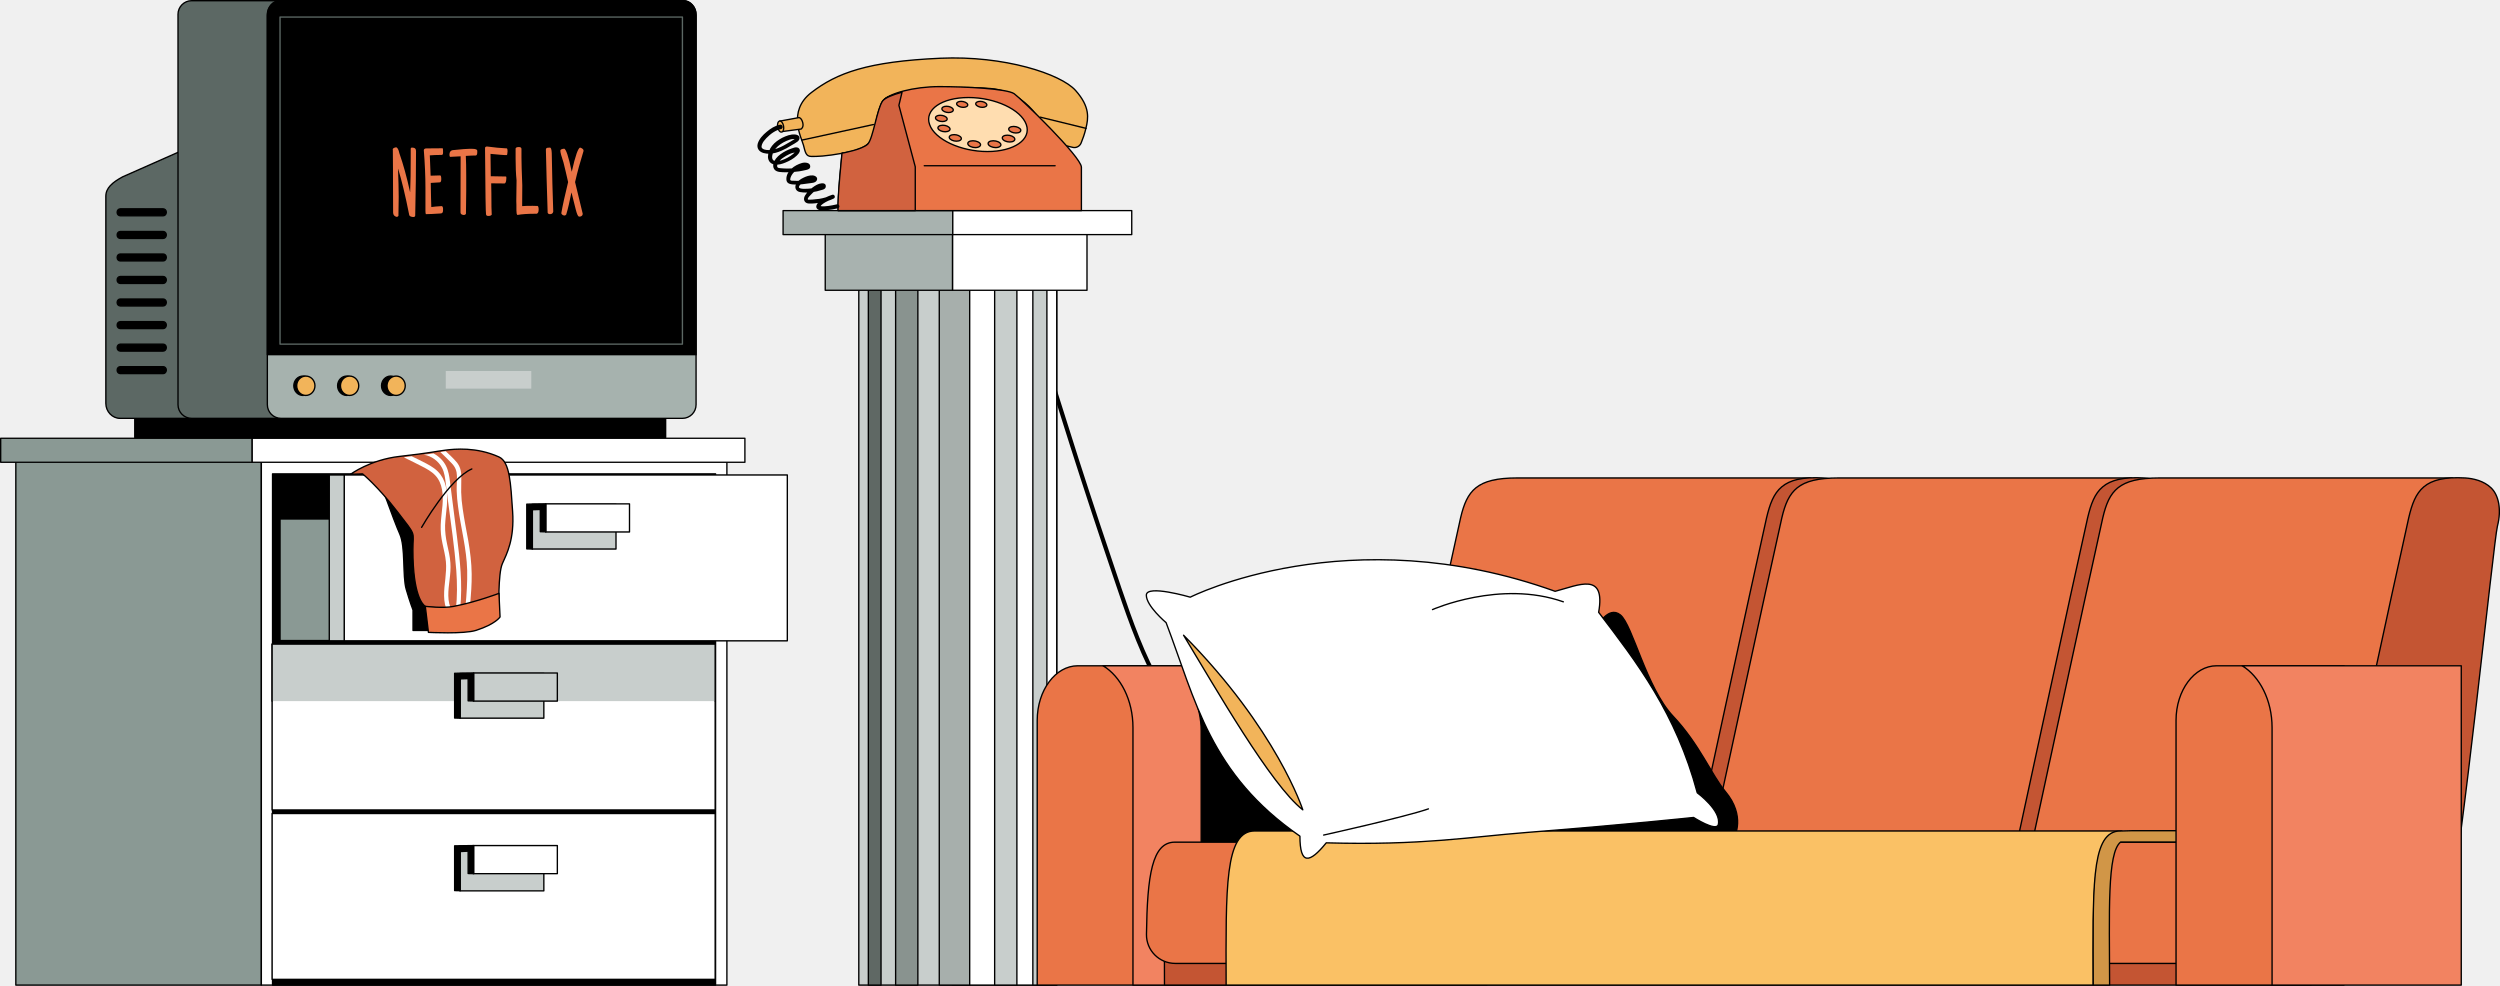
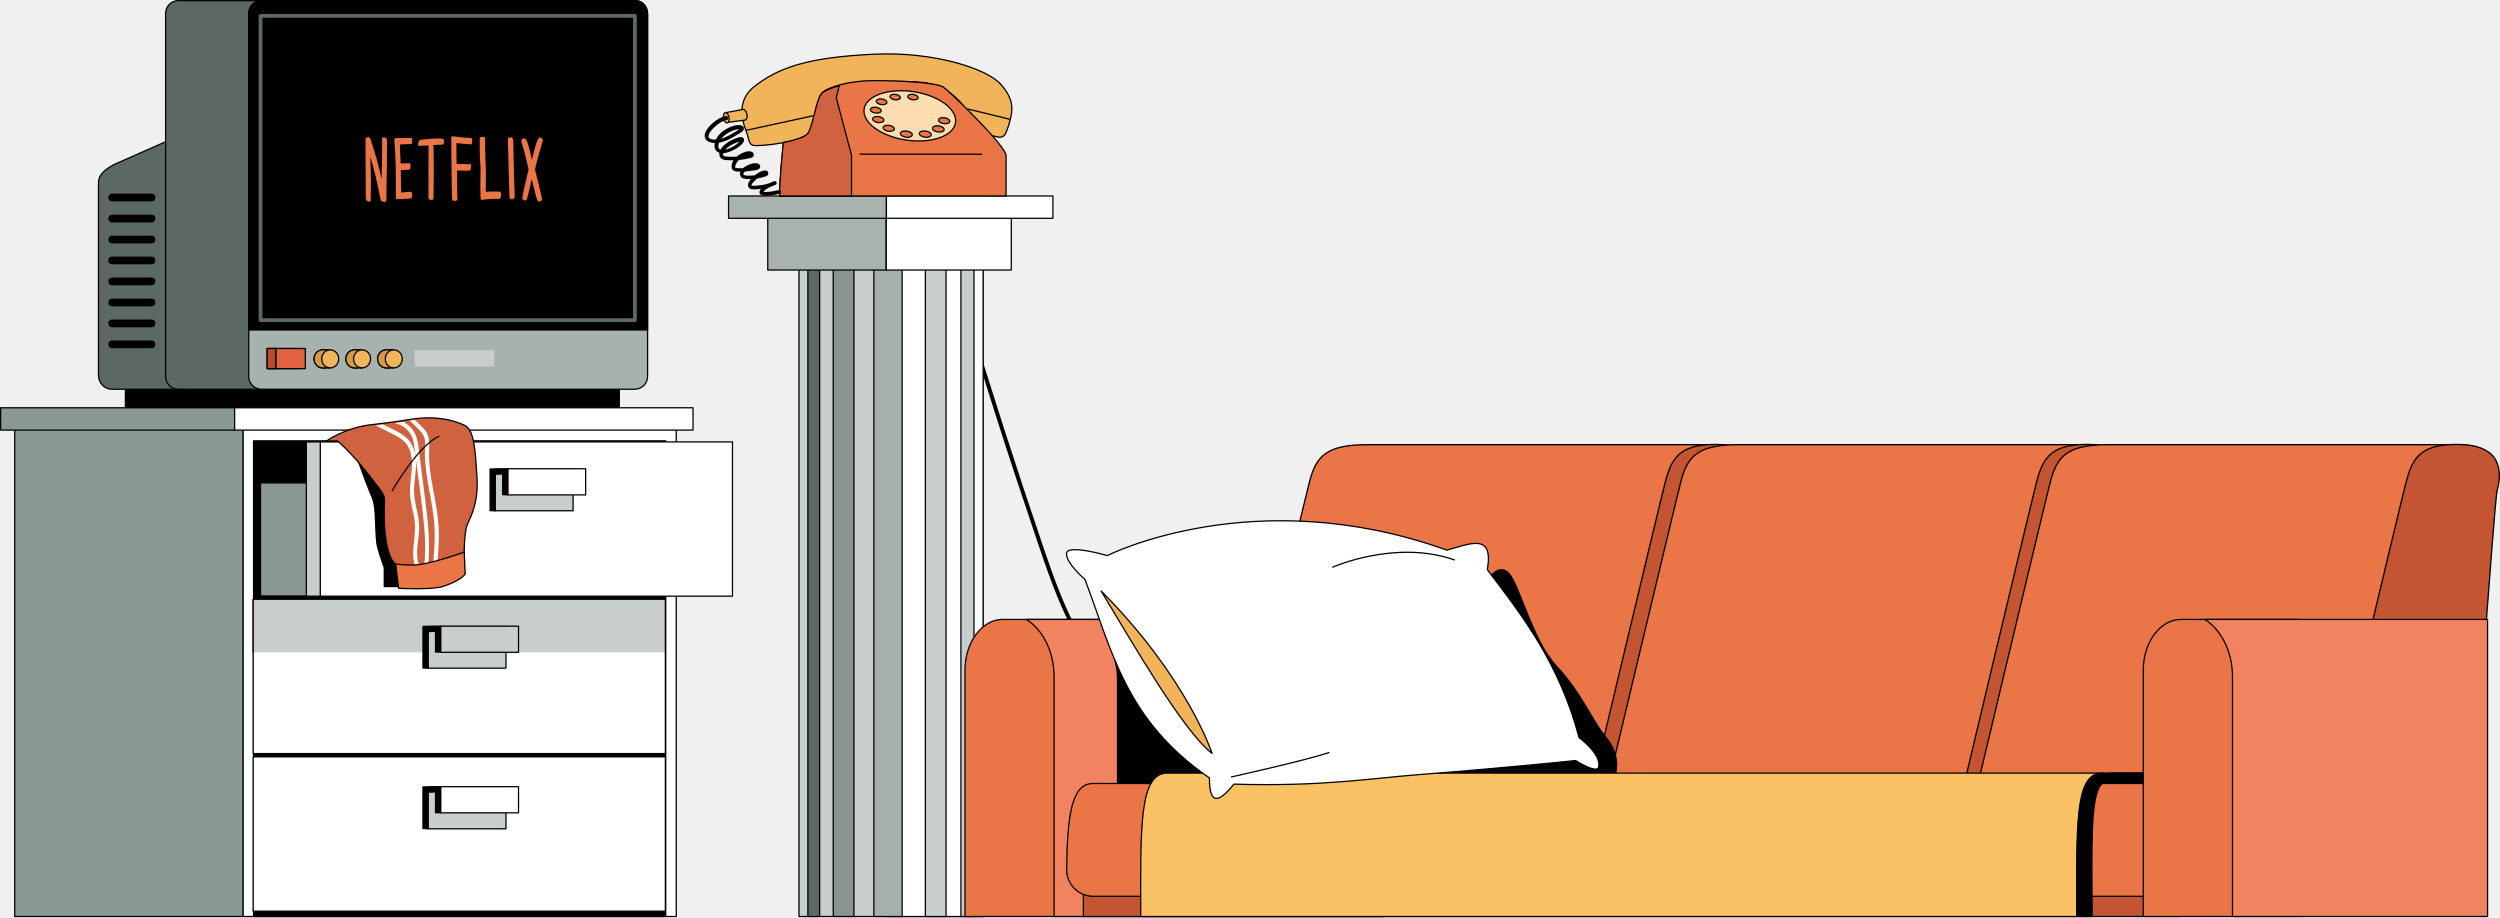
- <svg xmlns="http://www.w3.org/2000/svg" version="1.1" id="Layer_1" x="0px" y="0px" viewBox="0 0 1832.8 722.7" xml:space="preserve">
+ <svg xmlns="http://www.w3.org/2000/svg" version="1.1" id="Layer_1" viewBox="0 0 1970 722.7" xml:space="preserve">
  <g>
    <g id="phone">
      <g>
        <g>
          <path d="M726.1,134c9.3,32.4,18.8,64.7,28.5,97c9.8,32.3,19.8,64.4,30.1,96.5c10.2,32,20.7,63.8,31.5,95.6      c8.5,25.1,16.9,50.3,29.3,73.8c11.4,21.7,26.6,42,47.4,55.4c2.6,1.7,5.2,3.2,8,4.7c1.7,0.9,3.2-1.7,1.5-2.6      c-22-11.7-38.3-30.8-50.5-52.2c-12.8-22.3-21.4-46.6-29.7-70.9c-10.7-31.5-21.2-63.1-31.4-94.8c-10.2-31.8-20.2-63.7-30-95.7      c-9.7-31.8-19.2-63.8-28.4-95.7c-1.2-4-2.3-8-3.4-12C728.5,131.4,725.6,132.2,726.1,134L726.1,134z" />
        </g>
      </g>
      <g>
        <g>
          <rect x="629.6" y="200.7" style="fill:#C8CECC;stroke:#000000;stroke-linecap:round;stroke-linejoin:round;stroke-miterlimit:10;" width="145.1" height="521.5" />
          <rect x="698.2" y="200.7" style="fill:#FFFFFF;stroke:#000000;stroke-linecap:round;stroke-linejoin:round;stroke-miterlimit:10;" width="76.5" height="521.5" />
          <rect x="636.6" y="200.7" style="fill:#5F6864;stroke:#000000;stroke-linecap:round;stroke-linejoin:round;stroke-miterlimit:10;" width="9.3" height="521.5" />
          <rect x="757.2" y="200.7" style="fill:#C8CECC;stroke:#000000;stroke-linecap:round;stroke-linejoin:round;stroke-miterlimit:10;" width="10.3" height="521.5" />
          <rect x="656.6" y="200.7" style="fill:#89938F;stroke:#000000;stroke-linecap:round;stroke-linejoin:round;stroke-miterlimit:10;" width="16.3" height="521.5" />
          <rect x="729.2" y="200.7" style="fill:#C8CECC;stroke:#000000;stroke-linecap:round;stroke-linejoin:round;stroke-miterlimit:10;" width="16.3" height="521.5" />
          <rect x="688.6" y="200.7" style="fill:#A7AFAC;stroke:#000000;stroke-linecap:round;stroke-linejoin:round;stroke-miterlimit:10;" width="22.3" height="521.5" />
        </g>
        <g>
          <g>
            <rect x="605" y="169.6" style="fill:#A8B2AF;stroke:#000000;stroke-linecap:round;stroke-linejoin:round;stroke-miterlimit:10;" width="93.3" height="43.2" />
            <rect x="698.4" y="169.6" style="fill:#FFFFFF;stroke:#000000;stroke-linecap:round;stroke-linejoin:round;stroke-miterlimit:10;" width="98.5" height="43.2" />
          </g>
          <g>
            <rect x="574.1" y="154.4" style="fill:#A8B2AF;stroke:#000000;stroke-linecap:round;stroke-linejoin:round;stroke-miterlimit:10;" width="124.4" height="17.6" />
            <rect x="698.5" y="154.4" style="fill:#FFFFFF;stroke:#000000;stroke-linecap:round;stroke-linejoin:round;stroke-miterlimit:10;" width="131.2" height="17.6" />
          </g>
        </g>
      </g>
      <g>
        <path style="fill:#F2B45A;stroke:#000000;stroke-linecap:round;stroke-linejoin:round;stroke-miterlimit:10;" d="M689.4,42.7     c46.8-2.1,88.3,11.5,99.1,23.6s9.4,20.4,7.6,27.8c-0.9,3.9-2.3,7.8-3.5,10.7c-1,2.5-3.7,3.9-6.3,3.2l-13.1-3.2     c-1.7-0.4-3.2-1.7-3.8-3.3c-3.2-8.4-15.3-34.4-43.3-36.6c-33.5-2.7-71.1,2.6-76.8,7.1c-5.6,4.4-7.3,19.4-9,26.7     c-1.7,7.2-7.7,11-21.7,13.5s-19.5,2.5-23.7,2.5s-4.5-3.2-5.9-8.4c-1.4-5.2-12-24.8,5.9-38.5C613.5,53.5,635.9,45.1,689.4,42.7z" />
        <g>
          <path style="fill:#EA7547;stroke:#000000;stroke-linecap:round;stroke-linejoin:round;stroke-miterlimit:10;" d="M617.4,112.3      c0,0-3.5,32.9-2.9,42.1h178.3c0,0,0-24.3,0-31.8s-44.1-50.2-49.3-53.9c-5.3-3.7-36-5.2-54.8-5.2s-37.3,5-41.5,10.5      c-4.1,5.5-4.5,30.5-8.4,34.5C634.9,112.6,617.4,112.3,617.4,112.3z" />
          <path style="fill:#D1623F;stroke:#000000;stroke-linecap:round;stroke-linejoin:round;stroke-miterlimit:10;" d="M671,122.3      l-12-45.1l2.3-9.6c-7.1,1.9-12.5,4.2-14.2,6.4c-4.1,5.5-7,27.5-10.9,31.6c-3.9,4-18.9,6.7-18.9,6.7s-3.5,32.9-2.9,42.1H671      V122.3z" />
          <line style="fill:none;stroke:#000000;stroke-linecap:round;stroke-linejoin:round;stroke-miterlimit:10;" x1="677.6" y1="121.5" x2="773.5" y2="121.5" />
        </g>
        <path style="fill:#FFDDB0;stroke:#000000;stroke-linecap:round;stroke-linejoin:round;stroke-miterlimit:10;" d="M710,71.5     c-19.6,0-32.4,8.9-28.5,19.8c3.8,10.9,22.8,19.8,42.4,19.8c19.6,0,32.4-8.9,28.5-19.8C748.5,80.3,729.5,71.5,710,71.5z      M689.3,84.5c2.3,0,4.6,1,5,2.3c0.5,1.3-1.1,2.3-3.4,2.3c-2.3,0-4.6-1-5-2.3C685.5,85.5,687,84.5,689.3,84.5z M687.7,94.2     c-0.5-1.3,1.1-2.4,3.5-2.4s4.7,1.1,5.2,2.4s-1.1,2.4-3.5,2.4S688.2,95.5,687.7,94.2z M701.2,103.5c-2.4,0-4.7-1.1-5.2-2.4     s1.1-2.4,3.5-2.4s4.7,1.1,5.2,2.4S703.6,103.5,701.2,103.5z M695.5,82.5c-2.3,0-4.4-1-4.9-2.3c-0.4-1.3,1-2.3,3.3-2.3     s4.4,1,4.9,2.3C699.2,81.5,697.7,82.5,695.5,82.5z M715.1,108.2c-2.5,0-5-1.1-5.5-2.5s1.1-2.5,3.7-2.5c2.5,0,5,1.1,5.5,2.5     C719.2,107,717.6,108.2,715.1,108.2z M706.2,78.7c-2.2,0-4.3-1-4.8-2.2c-0.4-1.2,1-2.2,3.2-2.2s4.3,1,4.8,2.2     C709.8,77.7,708.4,78.7,706.2,78.7z M730,108.2c-2.5,0-5-1.1-5.5-2.5s1.1-2.5,3.7-2.5s5,1.1,5.5,2.5     C734.2,107,732.5,108.2,730,108.2z M720.2,78.7c-2.2,0-4.3-1-4.8-2.2c-0.4-1.2,1-2.2,3.2-2.2s4.3,1,4.8,2.2     C723.8,77.7,722.4,78.7,720.2,78.7z M740.3,104.1c-2.5,0-4.9-1.1-5.4-2.5s1.1-2.5,3.6-2.5s4.9,1.1,5.4,2.5     C744.4,103,742.7,104.1,740.3,104.1z M744.8,97.5c-2.4,0-4.7-1.1-5.2-2.4s1.1-2.4,3.5-2.4s4.7,1.1,5.2,2.4     C748.7,96.5,747.2,97.5,744.8,97.5z" />
        <line style="fill:none;stroke:#000000;stroke-linecap:round;stroke-linejoin:round;stroke-miterlimit:10;" x1="587.9" y1="102.7" x2="640.3" y2="91.3" />
        <line style="fill:none;stroke:#000000;stroke-linecap:round;stroke-linejoin:round;stroke-miterlimit:10;" x1="762.7" y1="85.9" x2="796.2" y2="94.1" />
      </g>
      <g>
        <path style="fill:#F2B45A;stroke:#000000;stroke-linecap:round;stroke-linejoin:round;stroke-miterlimit:10;" d="M571.6,88.8     l14.2-2.6c0,0,1.8,0.2,2.7,3.7s-1.2,4.7-1.2,4.7l-13.5,1.8" />
-         <ellipse transform="matrix(0.9837 -0.1797 0.1797 0.9837 -7.3599 104.3531)" style="fill:#F2B45A;stroke:#000000;stroke-width:1;stroke-linecap:round;stroke-linejoin:round;stroke-miterlimit:9.999;" cx="572.3" cy="92.8" rx="2.2" ry="4.1" />
+         <ellipse transform="matrix(0.9837 -0.1797 0.1797 0.9837 -7.3598 104.353)" style="fill:#F2B45A;stroke:#000000;stroke-width:1;stroke-linecap:round;stroke-linejoin:round;stroke-miterlimit:9.999;" cx="572.3" cy="92.8" rx="2.2" ry="4.1" />
      </g>
      <g>
        <g>
          <path d="M571.9,91.4c-3.7,0.7-7.1,2.9-9.9,5.3c-2.7,2.2-5.5,5.2-6.5,8.6c-0.9,3.4,1,6,4.3,6.9c5.8,1.6,11.8-0.8,16.8-3.5      c1.3-0.7,2.6-1.5,3.9-2.3c1.4-0.8,2.9-1.6,4.2-2.6c1-0.8,1.7-1.9,1.4-3.2c-0.4-1.4-1.9-1.9-3.2-2c-3.3-0.3-6.5,1-9.4,2.4      c-2.8,1.5-5.5,3.3-7.5,5.9c-1.8,2.3-3,5.2-3,8.1c0.1,2.9,1.8,5.1,4.7,5.6c2.8,0.5,5.7-0.4,8.3-1.5c2.9-1.2,5.8-2.8,8.1-5      c0.9-0.8,1.8-1.9,2.2-3.1c0.4-1.4-0.5-2.6-1.8-2.9s-2.7,0.2-4,0.7c-1.5,0.5-2.9,1.1-4.3,1.8c-2.7,1.4-5.4,3.2-7.3,5.6      c-1.6,2-2.9,5.2-1.4,7.7c1.6,2.6,5.7,2.3,8.3,2.4c3.4,0.1,6.8-0.2,10.2-0.7c1.7-0.3,3.4-0.6,5-1c1.3-0.3,3-0.8,3-2.5      c0.1-3.1-4.1-3.2-6.1-2.6c-5.3,1.5-11.5,5.8-11.4,11.9c0,3.7,3.7,3.8,6.5,3.9c3.5,0.1,6.8-0.4,10.2-0.9c1.8-0.3,4.4-0.2,5.5-2      c1.3-2.2-1-3.7-2.9-3.8c-2.3-0.2-4.8,0.7-6.8,1.7c-2.1,1-4.4,2.5-5.4,4.7c-1.3,2.7,0,5.3,2.9,5.8c3.3,0.6,6.8,0.4,10-0.1      c1.6-0.2,3.2-0.6,4.7-1.1c1-0.3,2.3-0.5,3.2-1.1c1-0.7,1.2-1.8,0.9-2.8c-0.5-1.3-1.8-1.4-3-1.3c-2.4,0.2-4.6,1.6-6.5,3      c-2.2,1.6-4.3,3.7-5.7,6.1c-1.5,2.7-0.4,5.5,2.8,5.7c3.1,0.2,6.4-0.3,9.4-0.8c3.1-0.5,6.2-1.5,9-2.9c1.5-0.8,0.5-3.3-1.2-2.7      c-3.2,1.1-6.5,2.5-9.1,4.6c-1.5,1.2-3.8,4-1.8,5.8c1.6,1.5,4.8,1,6.8,0.9c2.8-0.3,5.6-0.7,8.3-1.4c1.9-0.5,1.1-3.4-0.8-2.9      c-2.1,0.5-4.2,0.9-6.3,1.2c-1.8,0.2-3.9,0.5-5.7,0.1c-0.4-0.1-0.2-0.2-0.2,0c0,0,0.2,0.5,0.1,0.5c0.1,0,0-0.1,0.1-0.3      c0.4-0.9,1.3-1.5,2.1-2.1c2.2-1.5,4.8-2.6,7.3-3.5c-0.4-0.9-0.8-1.8-1.2-2.7c-2.9,1.4-6,2.3-9.2,2.8c-1.6,0.2-3.2,0.4-4.8,0.5      c-0.8,0-1.6,0.1-2.4,0.1c-0.6,0-1.1,0.1-1.1-0.5c0-1,1.6-2.4,2.2-3.1c0.9-1,1.9-1.9,3-2.8c1.5-1.1,3.8-2.8,5.8-2.3      c-0.3-0.2-0.6-0.5-0.9-0.7c-0.4-1,0.7-0.7-0.1-0.6c-0.2,0-0.5,0.1-0.7,0.2c-0.7,0.2-1.3,0.4-2,0.6c-1.7,0.5-3.5,0.9-5.3,1      c-1.2,0.1-8.6,0.9-8.5-1.1c0.1-1.1,1.3-2,2.1-2.6c1-0.7,2.1-1.3,3.2-1.8c1.2-0.5,4.1-1.7,5.2-0.5c-0.1-0.4-0.3-0.7-0.4-1.1      c0,0.6,0-0.1,0.1-0.1c-0.1,0-0.4,0.2-0.5,0.2c-0.5,0.2-1,0.2-1.5,0.3c-1.5,0.2-2.9,0.5-4.3,0.7c-1.8,0.2-3.6,0.4-5.3,0.4      c-0.9,0-1.8,0-2.6-0.1c-0.5,0-1.9,0.1-2.2-0.4c-0.6-0.8,0.5-3,0.9-3.7c0.8-1.4,2-2.6,3.3-3.5c1.4-0.9,2.9-1.6,4.4-2.2      c0.6-0.2,1.2-0.4,1.8-0.4c0.3,0,0.6,0.1,0.8,0.1c0.4,0.4,0.6,0.1,0.4-0.8c-0.2,0.1-0.4,0.1-0.6,0.2c-3.5,0.9-7,1.5-10.6,1.7      c-1.7,0.1-3.4,0.1-5.1,0c-0.9,0-1.9-0.1-2.8-0.2c-0.6-0.1-1.6-0.1-2-0.7c-0.7-1,0.1-2.6,0.6-3.5c0.9-1.4,2.2-2.6,3.6-3.5      c1.3-0.9,2.8-1.8,4.3-2.5c0.7-0.3,1.3-0.6,2-0.8c0.9-0.3,2.1-0.4,2.9-0.9h0.1c0.5,0.1,0.5-0.2-0.1-0.9l-0.4,0.7      c-0.4,0.6-1,1.2-1.6,1.7c-1.3,1.1-2.7,2-4.2,2.8c-2.5,1.3-5.8,2.7-8.7,2.4c-3.7-0.4-2.4-5.1-1.2-7.3c1.6-2.8,4.2-4.8,7-6.4      c1.5-0.8,3-1.5,4.6-2c0.9-0.3,1.8-0.5,2.7-0.5c0.4,0,0.8,0,1.2,0c0.2,0,0.4,0,0.5,0.1c0.4,0.2,0.3,0-0.1-0.5l-0.9,0.6      c-0.4,0.2-0.7,0.4-1.1,0.7c-0.6,0.4-1.2,0.7-1.8,1.1c-1.6,1-3.2,1.9-4.9,2.8c-2.8,1.5-5.9,2.8-9.1,3.2c-2,0.2-4.7,0.3-6.4-1      c-0.4-0.3-0.7-0.7-0.7-1.2c0-0.4,0.1-1.1,0.3-1.7c0.6-1.8,1.9-3.3,3.2-4.7c2.9-3,6.8-6,11-6.7C574.6,93.9,573.8,91.1,571.9,91.4      L571.9,91.4z" />
        </g>
      </g>
    </g>
    <g id="coach">
      <g>
        <path style="fill:#EA7547;stroke:#000000;stroke-linecap:round;stroke-linejoin:round;stroke-miterlimit:10;" d="M1089.9,722.2     l21.7-234.1H790.1l0,0c-16.3,0-29.7,18-29.7,40v194.1L1089.9,722.2L1089.9,722.2z" />
        <path style="fill:#F28361;stroke:#000000;stroke-linecap:round;stroke-linejoin:round;stroke-miterlimit:10;" d="M830.6,533.4     v188.8h259.3l21.7-234.1H808.7C821.6,495.9,830.6,513.3,830.6,533.4z" />
      </g>
      <g>
-         <path style="fill:#EA7547;stroke:#000000;stroke-linecap:round;stroke-linejoin:round;stroke-miterlimit:10;" d="M1327.1,350.4     c-195.3,0-192.2,0-214.9,0c-29.7,0-36.7,9.3-41.4,29.2c-5.6,24.1-62.1,286-62.1,286l274.4,0.1L1327.1,350.4z" />
-         <path style="fill:#C45533;stroke:#000000;stroke-linecap:round;stroke-linejoin:round;stroke-miterlimit:10;" d="M1360.1,385.8     c3.2-12.5,0.8-22.9-4.6-28.1s-13-6.9-19-7.3c-30.3-1.7-36.7,9.3-41.4,29.2c-5.6,24.1-62.1,286-62.1,286h71.2     C1316.4,606,1357.3,396.8,1360.1,385.8z" />
-       </g>
-       <g>
-         <path style="fill:#EA7547;stroke:#000000;stroke-linecap:round;stroke-linejoin:round;stroke-miterlimit:10;" d="M1562.6,350.4     c-195.3,0-192.2,0-214.9,0c-29.7,0-36.7,9.3-41.4,29.2c-5.6,24.1-62.1,286-62.1,286l274.4,0.1L1562.6,350.4z" />
-         <path style="fill:#C45533;stroke:#000000;stroke-linecap:round;stroke-linejoin:round;stroke-miterlimit:10;" d="M1595.5,385.8     c3.2-12.5,0.8-22.9-4.6-28.1s-13-6.9-19-7.3c-30.3-1.7-36.7,9.3-41.4,29.2c-5.6,24.1-62.1,286-62.1,286h71.2     C1551.8,606,1592.7,396.8,1595.5,385.8z" />
-       </g>
-       <g>
-         <path style="fill:#EA7547;stroke:#000000;stroke-linecap:round;stroke-linejoin:round;stroke-miterlimit:10;" d="M1797.9,350.4     c-195.3,0-192.2,0-214.9,0c-29.7,0-36.7,9.3-41.4,29.2c-5.6,24.1-62.1,286-62.1,286l274.4,0.1L1797.9,350.4z" />
-         <path style="fill:#C45533;stroke:#000000;stroke-linecap:round;stroke-linejoin:round;stroke-miterlimit:10;" d="M1830.9,385.8     c3.2-12.5,0.8-22.9-4.6-28.1s-13-6.9-19-7.3c-30.3-1.7-36.7,9.3-41.4,29.2c-5.6,24.1-62.1,286-62.1,286L1793,683     C1805.2,623.3,1828.1,396.8,1830.9,385.8z" />
+         <path style="fill:#EA7547;stroke:#000000;stroke-width:1.05;stroke-linecap:round;stroke-linejoin:round;stroke-miterlimit:10;" d="     M1347.7,350.4c-215.4,0-245.1,0-270.1,0c-32.8,0-40.5,9.3-45.7,29.2c-6.2,24.1-68.5,286-68.5,286l335.8,0.1L1347.7,350.4z" />
+         <path style="fill:#C45533;stroke:#000000;stroke-width:1.05;stroke-linecap:round;stroke-linejoin:round;stroke-miterlimit:10;" d="     M1384.1,385.8c3.5-12.5,0.9-22.9-5.1-28.1s-14.3-6.9-21-7.3c-33.4-1.7-40.5,9.3-45.7,29.2c-6.2,24.1-68.5,286-68.5,286h78.5     C1335.9,606,1381,396.8,1384.1,385.8z" />
+       </g>
+       <g>
+         <path style="fill:#EA7547;stroke:#000000;stroke-width:1.05;stroke-linecap:round;stroke-linejoin:round;stroke-miterlimit:10;" d="     M1640.3,350.4c-215.4,0-245.1,0-270.1,0c-32.8,0-40.5,9.3-45.7,29.2c-6.2,24.1-68.5,286-68.5,286l335.8,0.1L1640.3,350.4z" />
+         <path style="fill:#C45533;stroke:#000000;stroke-width:1.05;stroke-linecap:round;stroke-linejoin:round;stroke-miterlimit:10;" d="     M1676.7,385.8c3.5-12.5,0.9-22.9-5.1-28.1s-14.3-6.9-21-7.3c-33.4-1.7-40.5,9.3-45.7,29.2c-6.2,24.1-68.5,286-68.5,286h78.5     C1628.5,606,1673.6,396.8,1676.7,385.8z" />
+       </g>
+       <g>
+         <path style="fill:#EA7547;stroke:#000000;stroke-width:1.05;stroke-linecap:round;stroke-linejoin:round;stroke-miterlimit:10;" d="     M1931.5,350.4c-215.4,0-245.1,0-270.1,0c-32.8,0-40.5,9.3-45.7,29.2c-6.2,24.1-68.5,286-68.5,286l335.8,0.1L1931.5,350.4z" />
+         <path style="fill:#C45533;stroke:#000000;stroke-width:1.05;stroke-linecap:round;stroke-linejoin:round;stroke-miterlimit:10;" d="     M1967.9,385.8c3.5-12.5,0.9-22.9-5.1-28.1s-14.3-6.9-21-7.3c-33.4-1.7-40.5,9.3-45.7,29.2c-6.2,24.1-68.5,286-68.5,286l110,28.5     C1951.1,634.5,1964.8,396.8,1967.9,385.8z" />
      </g>
      <path style="stroke:#000000;stroke-linecap:round;stroke-linejoin:round;stroke-miterlimit:10;" d="M1170.6,459.9    c0,0,8.3-16.3,17.3-9.1c9,7.2,19,53.3,38.6,74.2c19.6,20.8,28.1,42.9,38.4,55.3c15.1,18,6.6,33.2,6.6,33.2h-130.8    c0,0-177.1,0-182.1,0s-43.3,8.5-51.3,8.5s-26.7,0-26.7,0s0-69.5,0-86.5s-8.1-31.9-8.1-31.9" />
-       <path style="fill:#C45533;stroke:#000000;stroke-linecap:round;stroke-linejoin:round;stroke-miterlimit:10;" d="M853.9,677.6    c-0.3,13-0.3,27.9-0.2,44.6h840.6l-5.7-44.6H853.9z" />
-       <path style="fill:#EA7547;stroke:#000000;stroke-linecap:round;stroke-linejoin:round;stroke-miterlimit:10;" d="M1675.9,682.5    l-6-46.7c-1.4-10.5-10.3-18.4-20.9-18.4h-644.7c-34.8,0-119.8,0-143,0c-16.7,0-20.2,24.2-20.8,67.5c-0.2,11.8,9.3,21.4,21.1,21.4    H1655C1667.7,706.3,1677.5,695.1,1675.9,682.5z" />
-       <path style="fill:#FAC165;stroke:#000000;stroke-linecap:round;stroke-linejoin:round;stroke-miterlimit:10;" d="M1534.6,722.2    c-0.2-71.6-1-113,20.9-113c-188.8,0-469.7,0-492.7,0c-34.8,0-119.8,0-143,0c-21.9,0-21.1,41.4-20.9,113H1534.6z" />
-       <path style="fill:#D19647;stroke:#000000;stroke-linecap:round;stroke-linejoin:round;stroke-miterlimit:10;" d="M1597.6,617.3    V609h-34.4l-10.6,0.3c-19.9,2.5-18.1,43.6-18,112.9h12c-0.1-53.1-1.9-97.1,8.1-104.9H1597.6z" />
-       <g>
-         <path style="fill:#EA7547;stroke:#000000;stroke-linecap:round;stroke-linejoin:round;stroke-miterlimit:10;" d="M1718.5,488.1     H1625c-16.3,0-29.7,18-29.7,40v194.1h123.1L1718.5,488.1L1718.5,488.1z" />
-         <path style="fill:#F28361;stroke:#000000;stroke-linecap:round;stroke-linejoin:round;stroke-miterlimit:10;" d="M1804.4,722.2     V488.1h-160.6c12.8,7.8,21.9,25.2,21.9,45.3v188.8H1804.4z" />
+       <path style="fill:#C45533;stroke:#000000;stroke-linecap:round;stroke-linejoin:round;stroke-miterlimit:10;" d="M853.9,677.6    c-0.3,13-0.3,27.9-0.2,44.6h864.2l-5.7-44.6H853.9z" />
+       <g>
+         <path style="fill:#EA7547;stroke:#000000;stroke-linecap:round;stroke-linejoin:round;stroke-miterlimit:10;" d="M1777.9,682.5     l-6-46.7c-1.4-10.5-10.3-18.4-20.9-18.4h-746.7c-34.8,0-119.8,0-143,0c-16.7,0-20.2,24.2-20.8,67.5c-0.2,11.8,9.3,21.4,21.1,21.4     H1757C1769.7,706.3,1779.5,695.1,1777.9,682.5z" />
+         <path style="fill:#FAC165;stroke:#000000;stroke-linecap:round;stroke-linejoin:round;stroke-miterlimit:10;" d="M1636.6,722.2     c-0.2-71.6-1-113,20.9-113c-188.8,0-571.7,0-594.7,0c-34.8,0-119.8,0-143,0c-21.9,0-21.1,41.4-20.9,113H1636.6z" />
+         <path style="stroke:#000000;stroke-linecap:round;stroke-linejoin:round;stroke-miterlimit:10;" d="M1699.6,617.3V609h-34.4     l-10.6,0.3c-19.9,2.5-18.1,43.6-18,112.9h12c-0.1-53.1-1.9-97.1,8.1-104.9H1699.6z" />
+       </g>
+       <g>
+         <path style="fill:#EA7547;stroke:#000000;stroke-linecap:round;stroke-linejoin:round;stroke-miterlimit:10;" d="M1812.1,488.1     h-93.5c-16.3,0-29.7,18-29.7,40v194.1h123.1L1812.1,488.1L1812.1,488.1z" />
+         <path style="fill:#F28361;stroke:#000000;stroke-linecap:round;stroke-linejoin:round;stroke-miterlimit:10;" d="M1960.2,722.2     V488.1h-222.9c12.8,7.8,21.9,25.2,21.9,45.3v188.8H1960.2z" />
      </g>
      <path style="fill:#FFFFFF;stroke:#000000;stroke-linecap:round;stroke-linejoin:round;stroke-miterlimit:10;" d="M1244.3,581.2    c0,0,18,13.2,15.4,23.4c-1.6,5.3-18.1-5.3-18.1-5.3s-49.4,5.3-122.4,11c-41.1,3.2-76.9,9.6-146.9,7.6C960,633.1,953,634.3,953,613    c-66.2-45.6-76.4-99.5-98.1-156.5c0,0-14.6-12.3-14.5-20.2c0.1-7.9,32.2,1.5,32.2,1.5s115.8-58.8,267.5-4.3    c17.3-4.5,37.2-14.6,31.9,15.4C1200.1,485.7,1228.8,523,1244.3,581.2z" />
      <path style="fill:#F2B45A;stroke:#000000;stroke-linecap:round;stroke-linejoin:round;stroke-miterlimit:10;" d="M955.1,593.7    c0,0-19-59.1-87.4-128C891.1,504.4,931.9,575.7,955.1,593.7z" />
      <path style="fill:none;stroke:#000000;stroke-linecap:round;stroke-linejoin:round;stroke-miterlimit:10;" d="M970.4,612.2    c0,0,59.5-13.2,76.8-19.2" />
      <path style="fill:none;stroke:#000000;stroke-linecap:round;stroke-linejoin:round;stroke-miterlimit:10;" d="M1050.2,446.9    c0,0,49.5-22,95.9-5.7" />
    </g>
    <g id="wardrobe_1_">
      <g>
        <rect x="11.6" y="334.4" style="fill:#8A9994;stroke:#000000;stroke-linecap:round;stroke-linejoin:round;stroke-miterlimit:10;" width="180" height="387.8" />
        <rect x="191.6" y="334.4" style="fill:#FFFFFF;stroke:#000000;stroke-linecap:round;stroke-linejoin:round;stroke-miterlimit:10;" width="341.3" height="387.8" />
        <polygon style="stroke:#000000;stroke-linecap:round;stroke-linejoin:round;stroke-miterlimit:10;" points="524.6,722.2     524.6,347.4 256.3,347.4 199.8,347.4 199.8,722.2    " />
        <g>
          <rect x="0.5" y="321.3" style="fill:#8A9994;stroke:#000000;stroke-linecap:round;stroke-linejoin:round;stroke-miterlimit:10;" width="184.4" height="17.6" />
          <rect x="184.9" y="321.3" style="fill:#FFFFFF;stroke:#000000;stroke-linecap:round;stroke-linejoin:round;stroke-miterlimit:10;" width="361.2" height="17.6" />
        </g>
        <g>
          <rect x="199.5" y="472.2" style="fill:#FFFFFF;stroke:#000000;stroke-linecap:round;stroke-linejoin:round;stroke-miterlimit:10;" width="324.8" height="121.6" />
          <polyline id="shadow" style="fill:#C8CECC;stroke:#000000;stroke-linecap:round;stroke-linejoin:round;stroke-miterlimit:10;" points="      199.5,514 199.5,472.2 524.3,472.2 524.3,514     " />
          <g>
            <rect x="337.2" y="493.7" style="fill:#C8CECC;stroke:#000000;stroke-linecap:round;stroke-linejoin:round;stroke-miterlimit:10;" width="61.5" height="32.8" />
            <rect x="347.1" y="493.4" style="fill:#C8CECC;stroke:#000000;stroke-linecap:round;stroke-linejoin:round;stroke-miterlimit:10;" width="61.5" height="20.6" />
            <polygon style="stroke:#000000;stroke-linecap:round;stroke-linejoin:round;stroke-miterlimit:10;" points="347.1,493.4       347.1,493.4 333.3,493.6 333.3,526.4 337.4,526.5 337.4,497.7 343.2,497.5 343.2,513.8 347.3,513.9 347.3,493.4      " />
          </g>
        </g>
        <g>
          <rect x="199.5" y="596.4" style="fill:#FFFFFF;stroke:#000000;stroke-linecap:round;stroke-linejoin:round;stroke-miterlimit:10;" width="324.8" height="121.6" />
          <g>
            <rect x="337.2" y="620.3" style="fill:#C8CECC;stroke:#000000;stroke-linecap:round;stroke-linejoin:round;stroke-miterlimit:10;" width="61.5" height="32.8" />
            <rect x="347.1" y="619.9" style="fill:#FFFFFF;stroke:#000000;stroke-linecap:round;stroke-linejoin:round;stroke-miterlimit:10;" width="61.5" height="20.6" />
            <polygon style="stroke:#000000;stroke-linecap:round;stroke-linejoin:round;stroke-miterlimit:10;" points="347.1,620       347.1,619.9 333.3,620.1 333.3,652.9 337.4,653 337.4,624.3 343.2,624 343.2,640.4 347.3,640.5 347.3,619.9      " />
          </g>
        </g>
        <g id="drawer">
          <rect id="side" x="205.3" y="380.5" style="fill:#8A9994;stroke:#000000;stroke-linecap:round;stroke-linejoin:round;stroke-miterlimit:10;" width="209.5" height="89.1" />
          <g id="front">
            <rect x="241.4" y="348.2" style="fill:#C8CECC;stroke:#000000;stroke-linecap:round;stroke-linejoin:round;stroke-miterlimit:10;" width="11.2" height="121.6" />
            <rect x="252.4" y="348.2" style="fill:#FFFFFF;stroke:#000000;stroke-linecap:round;stroke-linejoin:round;stroke-miterlimit:10;" width="324.8" height="121.6" />
            <g>
              <rect x="390.1" y="369.7" style="fill:#C8CECC;stroke:#000000;stroke-linecap:round;stroke-linejoin:round;stroke-miterlimit:10;" width="61.5" height="32.8" />
              <rect x="400" y="369.4" style="fill:#FFFFFF;stroke:#000000;stroke-linecap:round;stroke-linejoin:round;stroke-miterlimit:10;" width="61.5" height="20.6" />
              <polygon style="stroke:#000000;stroke-linecap:round;stroke-linejoin:round;stroke-miterlimit:10;" points="400,369.4        400,369.4 386.2,369.6 386.2,402.4 390.3,402.5 390.3,373.7 396.1,373.5 396.1,389.8 400.2,389.9 400.2,369.4       " />
            </g>
            <g id="sleve_1_">
              <path style="stroke:#000000;stroke-linecap:round;stroke-linejoin:round;stroke-miterlimit:10;" d="M275.3,343.9        c0,0,13.5,38.1,17.8,47.6s1.9,30.9,4.7,40.5c2.8,9.6,5,15.2,5,15.2v15h24.8c0,0,30.1-80.9,28.2-94.4        c-1.9-13.6-55.2-21.3-55.2-21.3" />
              <path style="fill:#D1623F;stroke:#000000;stroke-linecap:round;stroke-linejoin:round;stroke-miterlimit:10;" d="M326.7,330        c6.5-0.8,22.5-2.5,39.1,5c8,3.6,8.6,19.4,10,39.9c1.4,20.4-4.2,30.9-7.5,38.3s-2.5,34.1-2.5,34.1s-52.3-1.3-54-2.7        c-1.8-1.4-9.1-7.6-9.1-41.7c0-14,3-9.1-11.5-27.9s-25.4-27.6-25.4-27.6l-8.8,0.3c0,0,14.5-10.7,36-13.1        C314.6,332.2,320.2,330.8,326.7,330z" />
              <g>
                <path style="fill:#FFFFFF;" d="M344.7,443.1c0.6-7.4,1.2-14.8,1.1-22.3c-0.1-8.2-1.1-16.3-2.5-24.4c-1.4-7.8-3-15.6-4.1-23.5         c-0.6-4-1-8.1-1.1-12.1c-0.1-3.8,0.2-7.7,0.1-11.5c0-4.1-1-7.8-3.8-10.9c-2.3-2.7-5-5.1-7.6-7.6c0,0,0,0-0.1,0         c0,0-1.3,0.2-3.9,0.6c2.8,2.7,5.7,5.4,8.4,8.3c2.6,2.7,3.7,5.5,3.8,9.2c0.1,3.6-0.3,7.3-0.2,10.9c0.1,3.9,0.5,7.7,1,11.5         c2,15.6,6.3,30.9,6.7,46.8c0.2,8.7-0.4,17.4-1.2,26.1C342.4,444,343.6,443.6,344.7,443.1z" />
                <path style="fill:#FFFFFF;" d="M329.6,425c0.5-4.1,0.9-8.2,0.6-12.3c-0.3-4.6-1.4-9.2-2.4-13.7c-1-4.6-1.6-9.2-1.5-13.9         c0.2-4.8,0.9-9.5,1.3-14.2c0.6-7.7,0.2-16.4-4.6-22.9c-2.7-3.7-6.5-6.1-10.5-8.2c-3.5-1.8-7.1-3.6-10.7-5.3         c-1.8,0.2-3.7,0.4-5.6,0.7c0.1,0.2,0.3,0.3,0.5,0.4c4.2,2.1,8.4,4.1,12.6,6.3c3.5,1.8,7.1,3.7,9.8,6.6         c5.5,5.8,5.9,14.5,5.3,22c-0.4,4.8-1.1,9.5-1.3,14.2c-0.2,4.7,0.3,9.2,1.3,13.8c0.9,4.4,2.1,8.8,2.5,13.3         c0.4,4.1,0,8.3-0.4,12.4c-0.9,8.3-2.2,17.2,1.9,24.9c1-0.3,2-0.7,3.1-1.1C327.4,441,328.7,432.6,329.6,425z" />
                <path style="fill:#FFFFFF;" d="M334.1,447c1.1-0.4,2.2-0.8,3.3-1.2c1.8-17.5-0.2-35.1-2.4-52.5c-1.1-8.9-2.3-17.8-3.4-26.7         c-0.6-4.5-1.2-9-1.7-13.4c-0.5-4-1.1-8-2.9-11.6c-2-4-5.3-7.1-9.2-9.2c-2,0.3-4.3,0.6-7,1c5.6,0.9,10.7,4.6,13.3,9.7         c1.8,3.4,2.2,7.4,2.7,11.2c0.5,4.2,1.1,8.5,1.6,12.7c2.2,17,4.8,34,6.1,51c0.7,9.6,0.8,19.3-0.3,28.8         C334.1,446.8,334.1,446.9,334.1,447z" />
              </g>
              <path style="fill:#EA7547;stroke:#000000;stroke-linecap:round;stroke-linejoin:round;stroke-miterlimit:10;" d="M314.1,463.6        c0,0,26.2,1.4,35-1.5c14.3-4.6,17.5-9.8,17.5-9.8l-0.8-17.3c0,0-16.7,6.4-33.5,9.6c-7.8,1.5-20.5-0.1-20.5-0.1L314.1,463.6z" />
              <path style="fill:none;stroke:#000000;stroke-linecap:round;stroke-linejoin:round;stroke-miterlimit:10;" d="M309.1,386.6        c0,0,20.4-35.7,36.8-42.8" />
            </g>
          </g>
        </g>
      </g>
    </g>
    <g id="tv_1_">
      <rect x="98.8" y="290" style="stroke:#000000;stroke-linecap:round;stroke-linejoin:round;stroke-miterlimit:10;" width="389.2" height="30.8" />
      <path style="fill:#5C6864;stroke:#000000;stroke-linecap:round;stroke-linejoin:round;stroke-miterlimit:10;" d="M381.6,306.7H88    c-5.7,0-10.4-5-10.4-11V143.9c0-6.1,4.8-10.2,12.4-14.3L381.6,0.5c5.7,0,10.4,5,10.4,11v284.2C392,301.8,387.3,306.7,381.6,306.7z    " />
      <path style="fill:#5C6864;stroke:#000000;stroke-linecap:round;stroke-linejoin:round;stroke-miterlimit:10;" d="M434.8,306.7    H140.5c-5.5,0-10-4.5-10-10V10.5c0-5.5,4.5-10,10-10h294.3c5.5,0,10,4.5,10,10v286.2C444.8,302.2,440.3,306.7,434.8,306.7z" />
      <path style="fill:#A6B2AE;stroke:#000000;stroke-linecap:round;stroke-linejoin:round;stroke-miterlimit:10;" d="M500.3,306.7H206    c-5.5,0-10-4.5-10-10V10.5c0-5.5,4.5-10,10-10h294.3c5.5,0,10,4.5,10,10v286.2C510.3,302.2,505.8,306.7,500.3,306.7z" />
      <path style="stroke:#000000;stroke-linecap:round;stroke-linejoin:round;stroke-miterlimit:10;" d="M510.3,260.1V11.5    c0-6.1-4.1-11-9-11H205c-5,0-9,5-9,11V260h314.3V260.1z" />
-       <rect x="205.3" y="12.5" style="fill:none;stroke:#5C6864;stroke-linecap:round;stroke-linejoin:round;stroke-miterlimit:10;" width="295" height="239.8" />
-       <rect x="326.8" y="272" style="fill:#C8CECC;" width="62.7" height="12.9" />
+       <g>
+         <path style="fill:#5C6864;" d="M500.3,253.8h-295c-0.8,0-1.5-0.7-1.5-1.5V12.5c0-0.8,0.7-1.5,1.5-1.5h295c0.8,0,1.5,0.7,1.5,1.5     v239.8C501.8,253.1,501.1,253.8,500.3,253.8z M206.8,250.8h292V14h-292L206.8,250.8L206.8,250.8z" />
+       </g>
+       <rect x="326.8" y="276" style="fill:#C8CECC;" width="62.7" height="12.9" />
      <g>
        <path style="stroke:#000000;stroke-linecap:round;stroke-linejoin:round;stroke-miterlimit:10;" d="M119.6,158.2H88.2     c-1.2,0-2.3-1-2.3-2.3v-0.5c0-1.2,1-2.3,2.3-2.3h31.4c1.2,0,2.3,1,2.3,2.3v0.5C121.8,157.2,120.8,158.2,119.6,158.2z" />
        <path style="stroke:#000000;stroke-linecap:round;stroke-linejoin:round;stroke-miterlimit:10;" d="M119.6,174.8H88.2     c-1.2,0-2.3-1-2.3-2.3V172c0-1.2,1-2.3,2.3-2.3h31.4c1.2,0,2.3,1,2.3,2.3v0.5C121.8,173.8,120.8,174.8,119.6,174.8z" />
        <path style="stroke:#000000;stroke-linecap:round;stroke-linejoin:round;stroke-miterlimit:10;" d="M119.6,191.3H88.2     c-1.2,0-2.3-1-2.3-2.3v-0.5c0-1.2,1-2.3,2.3-2.3h31.4c1.2,0,2.3,1,2.3,2.3v0.5C121.8,190.3,120.8,191.3,119.6,191.3z" />
        <path style="stroke:#000000;stroke-linecap:round;stroke-linejoin:round;stroke-miterlimit:10;" d="M119.6,207.8H88.2     c-1.2,0-2.3-1-2.3-2.3V205c0-1.2,1-2.3,2.3-2.3h31.4c1.2,0,2.3,1,2.3,2.3v0.5C121.8,206.8,120.8,207.8,119.6,207.8z" />
        <path style="stroke:#000000;stroke-linecap:round;stroke-linejoin:round;stroke-miterlimit:10;" d="M119.6,224.3H88.2     c-1.2,0-2.3-1-2.3-2.3v-0.5c0-1.2,1-2.3,2.3-2.3h31.4c1.2,0,2.3,1,2.3,2.3v0.5C121.8,223.3,120.8,224.3,119.6,224.3z" />
        <path style="stroke:#000000;stroke-linecap:round;stroke-linejoin:round;stroke-miterlimit:10;" d="M119.6,240.9H88.2     c-1.2,0-2.3-1-2.3-2.3v-0.5c0-1.2,1-2.3,2.3-2.3h31.4c1.2,0,2.3,1,2.3,2.3v0.5C121.8,239.9,120.8,240.9,119.6,240.9z" />
        <path style="stroke:#000000;stroke-linecap:round;stroke-linejoin:round;stroke-miterlimit:10;" d="M119.6,257.4H88.2     c-1.2,0-2.3-1-2.3-2.3v-0.5c0-1.2,1-2.3,2.3-2.3h31.4c1.2,0,2.3,1,2.3,2.3v0.5C121.8,256.4,120.8,257.4,119.6,257.4z" />
        <path style="stroke:#000000;stroke-linecap:round;stroke-linejoin:round;stroke-miterlimit:10;" d="M119.6,273.9H88.2     c-1.2,0-2.3-1-2.3-2.3v-0.5c0-1.2,1-2.3,2.3-2.3h31.4c1.2,0,2.3,1,2.3,2.3v0.5C121.8,272.9,120.8,273.9,119.6,273.9z" />
      </g>
-       <g>
-         <ellipse style="stroke:#000000;stroke-linecap:round;stroke-linejoin:round;stroke-miterlimit:10;" cx="222.1" cy="282.8" rx="6.7" ry="7.1" />
-         <ellipse style="fill:#F2B45A;stroke:#000000;stroke-linecap:round;stroke-linejoin:round;stroke-miterlimit:10;" cx="224.2" cy="282.8" rx="6.7" ry="7.1" />
-       </g>
-       <g>
-         <ellipse style="stroke:#000000;stroke-linecap:round;stroke-linejoin:round;stroke-miterlimit:10;" cx="254.2" cy="282.8" rx="6.7" ry="7.1" />
-         <ellipse style="fill:#F2B45A;stroke:#000000;stroke-linecap:round;stroke-linejoin:round;stroke-miterlimit:10;" cx="256.3" cy="282.8" rx="6.7" ry="7.1" />
-       </g>
-       <g>
-         <ellipse style="stroke:#000000;stroke-linecap:round;stroke-linejoin:round;stroke-miterlimit:10;" cx="286.4" cy="282.8" rx="6.7" ry="7.1" />
-         <ellipse style="fill:#F2B45A;stroke:#000000;stroke-linecap:round;stroke-linejoin:round;stroke-miterlimit:10;" cx="290.4" cy="282.8" rx="6.7" ry="7.1" />
+       <g id="buttons-off">
+         <g id="button-3">
+           <path style="fill:#D89844;stroke:#000000;stroke-linecap:round;stroke-linejoin:round;stroke-miterlimit:10;" d="M256.2,275.7      h-2c-3.7,0-6.7,3.2-6.7,7.1s3,7.1,6.7,7.1h2V275.7z" />
+           <ellipse style="fill:#F2B45A;stroke:#000000;stroke-linecap:round;stroke-linejoin:round;stroke-miterlimit:10;" cx="256.2" cy="282.8" rx="6.7" ry="7.1" />
+         </g>
+         <g id="button-2">
+           <path style="fill:#D89844;stroke:#000000;stroke-linecap:round;stroke-linejoin:round;stroke-miterlimit:10;" d="M281.3,275.7      h-2c-3.7,0-6.7,3.2-6.7,7.1s3,7.1,6.7,7.1h2V275.7z" />
+           <ellipse style="fill:#F2B45A;stroke:#000000;stroke-linecap:round;stroke-linejoin:round;stroke-miterlimit:10;" cx="281.3" cy="282.8" rx="6.7" ry="7.1" />
+         </g>
+         <g id="button-1">
+           <path style="fill:#D89844;stroke:#000000;stroke-linecap:round;stroke-linejoin:round;stroke-miterlimit:10;" d="M306.3,275.7      h-2c-3.7,0-6.7,3.2-6.7,7.1s3,7.1,6.7,7.1h2V275.7z" />
+           <ellipse style="fill:#F2B45A;stroke:#000000;stroke-linecap:round;stroke-linejoin:round;stroke-miterlimit:10;" cx="306.3" cy="282.8" rx="6.7" ry="7.1" />
+         </g>
+         <g id="button-off">
+           <rect x="210.5" y="274.6" style="fill:#B74B2E;stroke:#000000;stroke-linecap:round;stroke-linejoin:round;stroke-miterlimit:10;" width="7" height="15.9" />
+           <rect x="212.5" y="274.6" style="fill:#E06241;stroke:#000000;stroke-linecap:round;stroke-linejoin:round;stroke-miterlimit:10;" width="23.1" height="15.9" />
+         </g>
+       </g>
+       <g id="buttons-on">
+         <g id="button-3_1_">
+           <path style="fill:#D89844;stroke:#000000;stroke-linecap:round;stroke-linejoin:round;stroke-miterlimit:10;" d="M260.2,275.7      h-6c-3.7,0-6.7,3.2-6.7,7.1s3,7.1,6.7,7.1h6V275.7z" />
+           <ellipse style="fill:#F2B45A;stroke:#000000;stroke-linecap:round;stroke-linejoin:round;stroke-miterlimit:10;" cx="260.2" cy="282.8" rx="6.7" ry="7.1" />
+         </g>
+         <g id="button-2_1_">
+           <path style="fill:#D89844;stroke:#000000;stroke-linecap:round;stroke-linejoin:round;stroke-miterlimit:10;" d="M285.3,275.7      h-6c-3.7,0-6.7,3.2-6.7,7.1s3,7.1,6.7,7.1h6V275.7z" />
+           <ellipse style="fill:#F2B45A;stroke:#000000;stroke-linecap:round;stroke-linejoin:round;stroke-miterlimit:10;" cx="285.3" cy="282.8" rx="6.7" ry="7.1" />
+         </g>
+         <g id="button-1_1_">
+           <path style="fill:#D89844;stroke:#000000;stroke-linecap:round;stroke-linejoin:round;stroke-miterlimit:10;" d="M310.3,275.7      h-6c-3.7,0-6.7,3.2-6.7,7.1s3,7.1,6.7,7.1h6V275.7z" />
+           <ellipse style="fill:#F2B45A;stroke:#000000;stroke-linecap:round;stroke-linejoin:round;stroke-miterlimit:10;" cx="310.3" cy="282.8" rx="6.7" ry="7.1" />
+         </g>
+         <g id="button-off_1_">
+           <rect x="210.5" y="274.6" style="fill:#B74B2E;stroke:#000000;stroke-linecap:round;stroke-linejoin:round;stroke-miterlimit:10;" width="7" height="15.9" />
+           <rect x="217.5" y="274.6" style="fill:#E06241;stroke:#000000;stroke-linecap:round;stroke-linejoin:round;stroke-miterlimit:10;" width="23.1" height="15.9" />
+         </g>
      </g>
      <g style="enable-background:new    ;">
        <path style="fill:#EA7547;" d="M290.3,108c1,0,1.9,1.5,2.5,4.4c2.8,7.9,5.4,17.3,7.8,28.3h0.1c0.3-7.1,0.4-15.4,0.4-24.8v-6.7     c0-0.7,0.3-1,1-1c1.9,0,2.9,0.8,2.9,2.5c0,13.8-0.2,29.6-0.6,47.4c-0.1,0.7-0.6,1-1.4,1c-0.3,0-0.6,0-0.9-0.1     c-1.4-0.2-2.2-0.9-2.2-1.9c-2.7-13.7-5.4-24.8-8-33.3h-0.1c0.3,8.3,0.5,15.1,0.5,20.5c0,2.9-0.1,7.5-0.2,14     c-0.4,0.5-0.8,0.7-1.3,0.7c-1.7-0.4-2.6-1.5-2.6-3.2c-0.1-12.7-0.1-22-0.1-27.8v-4c0-3,0-7.6-0.1-13.9c-0.1-0.2-0.1-0.3-0.1-0.4     C287.9,108.8,288.7,108.3,290.3,108z" />
        <path style="fill:#EA7547;" d="M324.4,108.7c0.3,0,0.4,0.6,0.4,1.9v1.5c0,1-0.4,1.5-1.1,1.5h-1.4c-2.3,0-4.7,0.1-7.2,0.3     c0,0.6,0.2,5.6,0.6,14.9l7-0.2c0.5,0,0.8,0.9,0.8,2.7c0,1.6-0.4,2.4-1.2,2.4l-6.5,0.4c0.1,8.6,0.3,14.5,0.4,17.7     c1.8-0.3,4.3-0.5,7.6-0.7c0.5,0,0.9,0.6,1,1.7v1.5c0,1.5-0.6,2.2-1.9,2.2c-4.6,0.3-8.2,0.5-10.7,0.5c-0.2-0.5-0.3-1.3-0.3-2.4     v-17c0-8.3-0.4-17.5-1.2-27.6c0.2-0.8,0.8-1.2,2-1.2L324.4,108.7L324.4,108.7z" />
        <path style="fill:#EA7547;" d="M343.9,109.1h2.3c2.5,0,3.7,0.5,3.7,1.6v0.9c0,1.6-0.4,2.4-1.2,2.4c-1.9,0-4.3,0.1-7.2,0.3     c0.2,3.9,0.3,8.7,0.3,14.4v11.5c0,5.7-0.1,11.2-0.2,16.5c-0.3,0.6-0.8,0.9-1.6,0.9h-0.2c-1.5-0.2-2.2-0.8-2.2-1.9     c0-5.7,0-19.4,0.1-41.1l-7.8,0.4c-0.3-0.4-0.4-0.9-0.4-1.5c0-2.3,1.1-3.5,3.2-3.5C338.4,109.4,342.1,109.1,343.9,109.1z" />
        <path style="fill:#EA7547;" d="M357,107.4c5.2,0.7,10.1,1.2,14.7,1.4c0.3,0.4,0.4,1.1,0.4,2.2c-0.1,1.8-0.3,2.7-0.6,2.7h-1.2     c-1,0-4.5-0.3-10.7-0.9c0.1,8.4,0.1,13.8,0.2,16.4l11.2,0.2l0.2,0.4v1.2c-0.1,2.3-0.6,3.5-1.4,3.5h-0.1c-1.1,0-4.3,0-9.6-0.1     c0.1,3.8,0.2,9.6,0.2,17.5c0,1.7,0.1,3.5,0.2,5.5c-0.5,0.6-1.2,0.9-2,0.9h-0.7c-1,0-1.5-0.5-1.5-1.5c-0.2,0-0.5-15.4-0.7-46.3     V109C355.4,108,356,107.4,357,107.4z" />
        <path style="fill:#EA7547;" d="M380.4,107.8c1.3,0,1.9,0.5,1.9,1.4v6.4c0,3.9,0.2,10.6,0.6,20.2c-0.1,7.6-0.1,12.7-0.1,15.4     c0.1,0,0.1,0,0.1-0.1c2.4-0.2,4.8-0.2,7.1-0.2h0.7c0.8,0,1.9,0,3.5,0.1c0.5,0.5,0.7,1.3,0.7,2.2v0.4c0,1.8-0.5,2.8-1.4,3.1h-1     c-5.6,0-10,0.3-13.2,0.9c-0.5-0.4-0.7-1.6-0.7-3.4c0-3.4,0-5.6-0.1-6.7l0.2-15.2c-0.5-4.9-0.7-10.2-0.7-16v-7.5     C378.3,108.1,379,107.8,380.4,107.8z" />
        <path style="fill:#EA7547;" d="M403.2,108.2c0.7,0,1.2,1.3,1.3,4c0.3,15.8,0.6,30.1,1.1,42.9c-0.2,1.2-1,1.9-2.3,1.9h-0.2     c-0.7,0-1.3-0.3-1.6-1c-0.6-17.9-1-33.3-1.3-46.2c0-1,0.5-1.5,1.6-1.5L403.2,108.2z" />
        <path style="fill:#EA7547;" d="M425.4,108.2c1.6,0.6,2.4,1.3,2.4,2.2v0.3c-2.4,7.7-4.5,15.3-6.2,22.8l5.6,23.2     c0,1.1-0.6,1.8-1.9,2.1h-0.9c-0.8-0.3-1.5-2.1-2.3-5.2c-0.3-1.3-1.3-5.4-3.1-12.4h-0.1c-1.3,6.5-2.5,11.9-3.8,16.1     c-0.5,0.5-0.8,0.7-1.1,0.7c-1.2,0-2-0.5-2.5-1.6v-0.1c1-5.8,2.7-13.4,5-22.8c-1.3-5.9-2.5-10.7-3.4-14.4     c-1.5-4.4-2.3-7.3-2.3-8.7c0-0.7,0.9-1.2,2.7-1.4c1.4,0,3.3,5.6,5.6,16.7v0.1h0.1C421.8,114.1,423.9,108.2,425.4,108.2z" />
      </g>
    </g>
  </g>
</svg>
